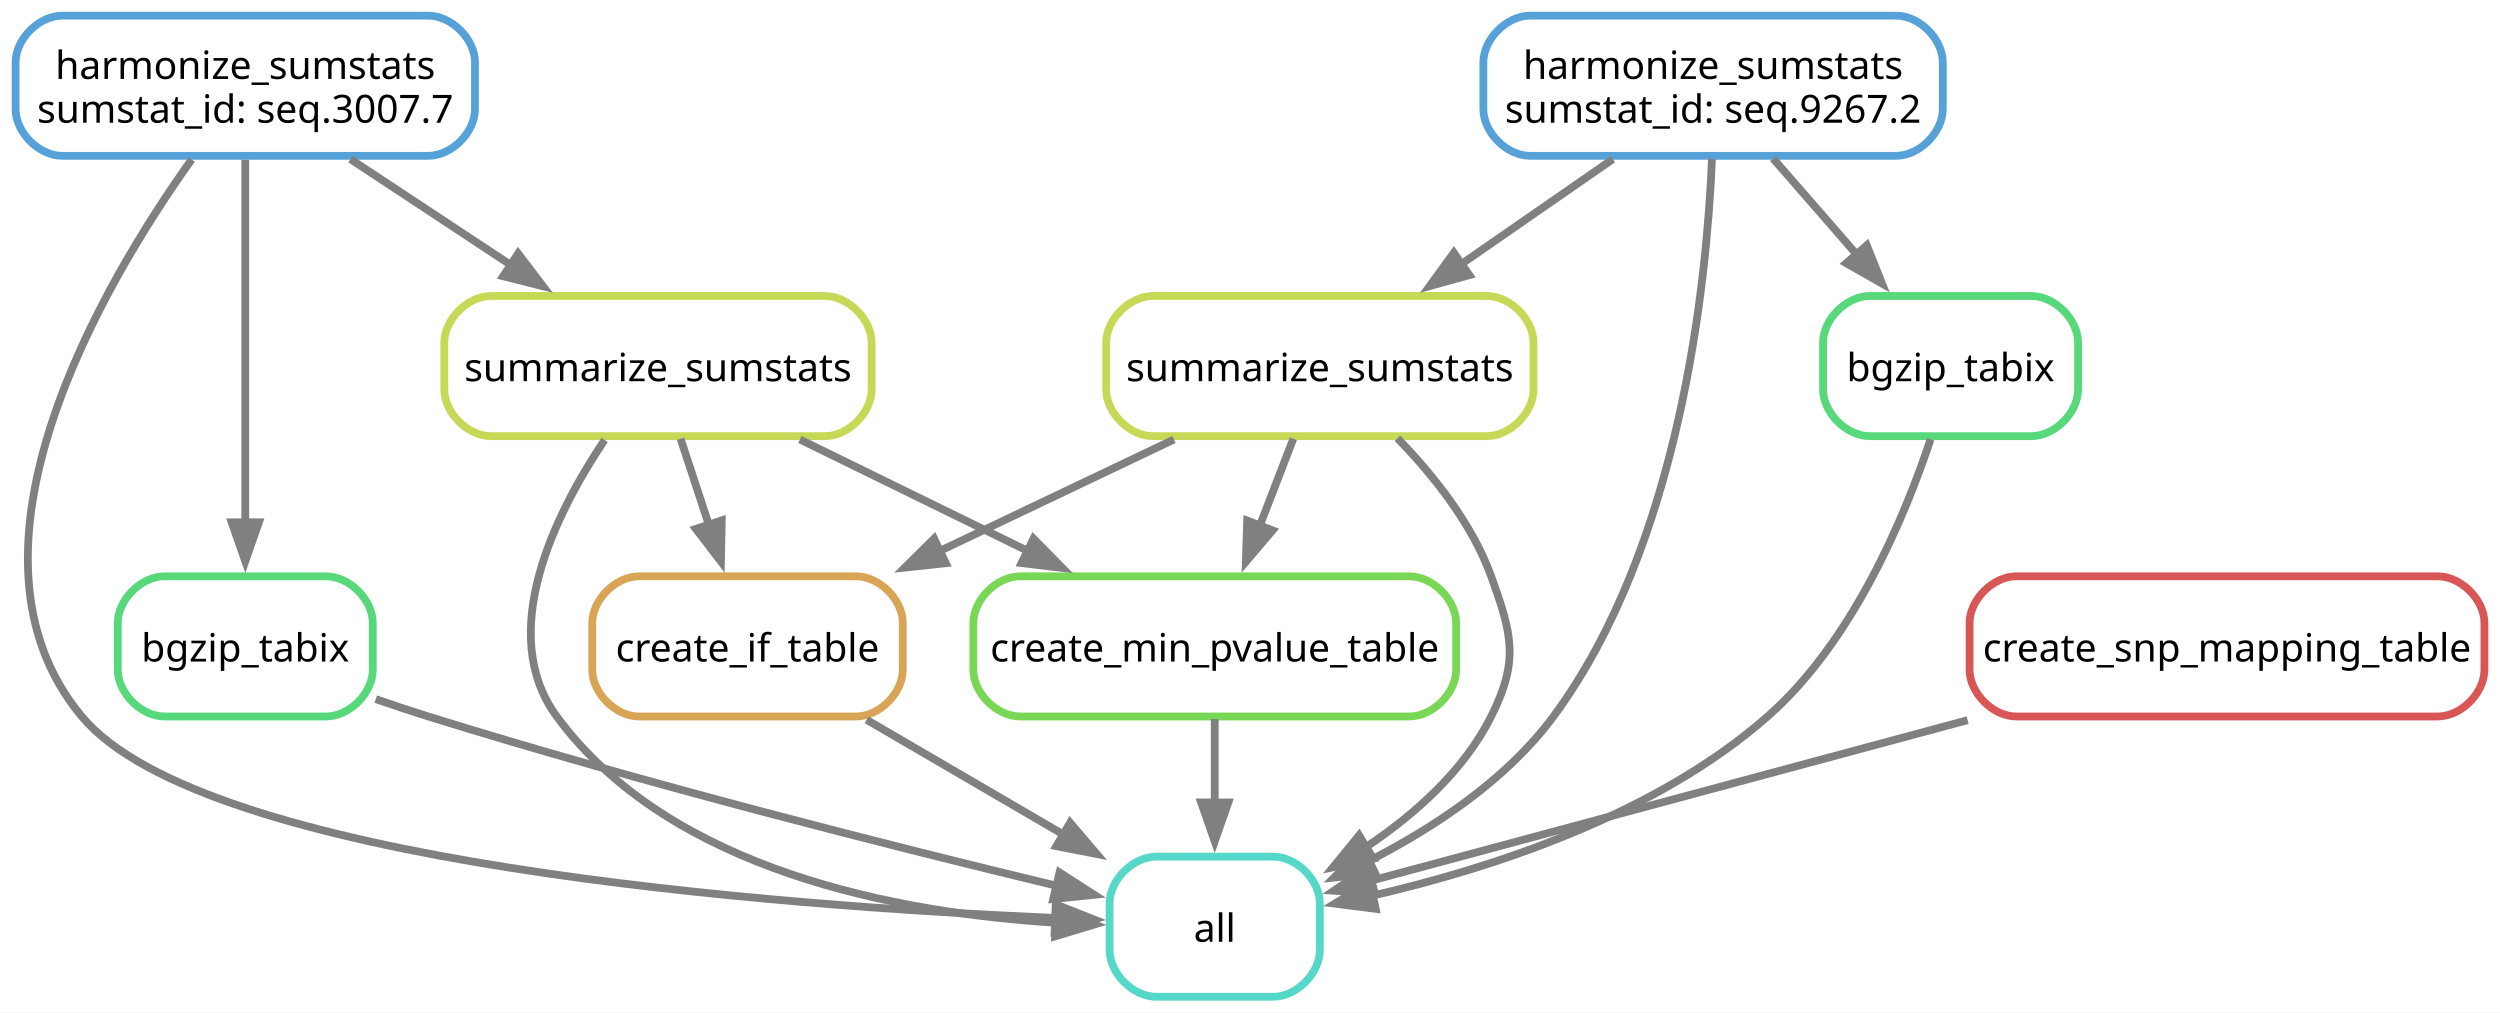
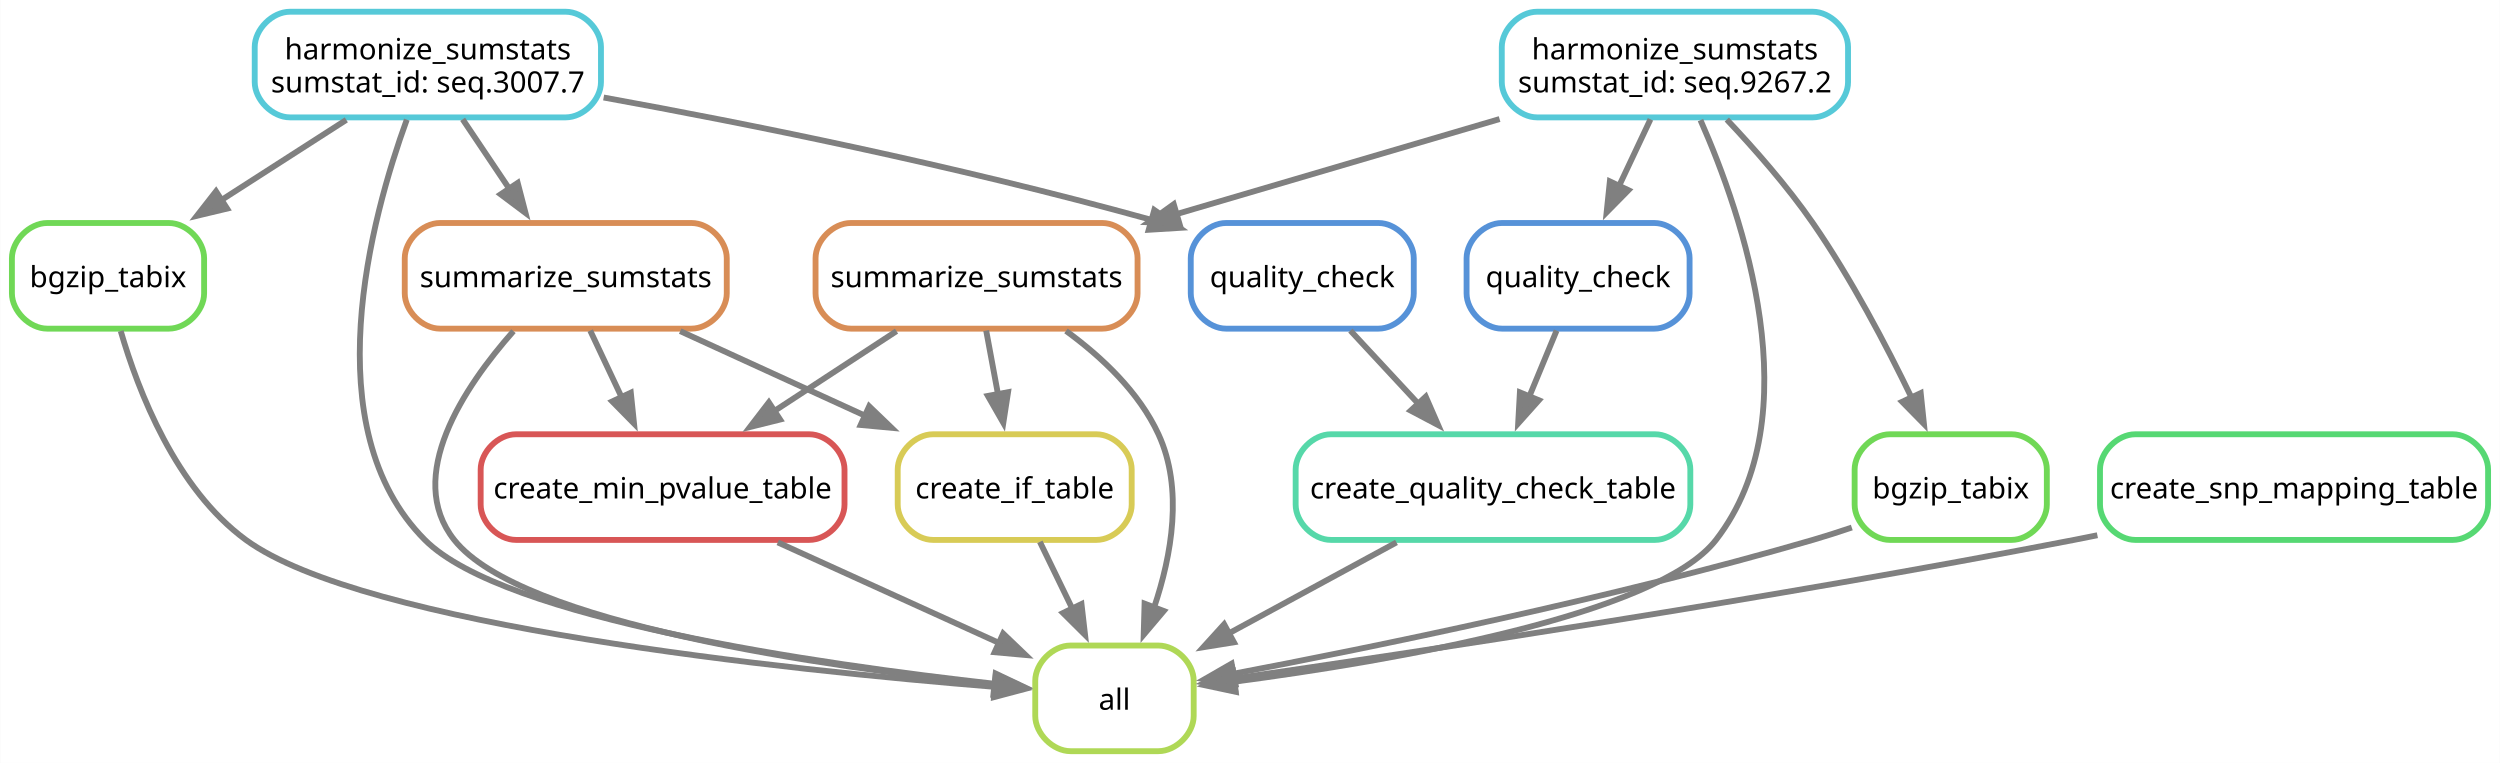
- <svg xmlns="http://www.w3.org/2000/svg" width="642pt" height="260pt" viewBox="0.00 0.00 642.12 260.00">
+ <svg xmlns="http://www.w3.org/2000/svg" width="852pt" height="260pt" viewBox="0.00 0.00 851.88 260.00">
  <g id="graph0" class="graph" transform="scale(1 1) rotate(0) translate(4 256)">
-     <polygon fill="white" stroke="none" points="-4,4 -4,-256 638.12,-256 638.12,4 -4,4" />
+     <polygon fill="white" stroke="none" points="-4,4 -4,-256 847.88,-256 847.88,4 -4,4" />
    <g id="node1" class="node">
-       <path fill="none" stroke="#56d8c9" stroke-width="2" d="M323,-36C323,-36 293,-36 293,-36 287,-36 281,-30 281,-24 281,-24 281,-12 281,-12 281,-6 287,0 293,0 293,0 323,0 323,0 329,0 335,-6 335,-12 335,-12 335,-24 335,-24 335,-30 329,-36 323,-36" />
-       <text text-anchor="middle" x="308" y="-14.12" font-family="sans" font-size="10.00">all</text>
+       <path fill="none" stroke="#afd856" stroke-width="2" d="M390.75,-36C390.75,-36 360.75,-36 360.75,-36 354.75,-36 348.75,-30 348.75,-24 348.75,-24 348.75,-12 348.75,-12 348.75,-6 354.75,0 360.75,0 360.75,0 390.75,0 390.75,0 396.75,0 402.75,-6 402.75,-12 402.75,-12 402.75,-24 402.75,-24 402.75,-30 396.75,-36 390.75,-36" />
+       <text text-anchor="middle" x="375.75" y="-14.12" font-family="sans" font-size="10.00">all</text>
    </g>
    <g id="node2" class="node">
-       <path fill="none" stroke="#56a2d8" stroke-width="2" d="M106,-252C106,-252 12,-252 12,-252 6,-252 0,-246 0,-240 0,-240 0,-228 0,-228 0,-222 6,-216 12,-216 12,-216 106,-216 106,-216 112,-216 118,-222 118,-228 118,-228 118,-240 118,-240 118,-246 112,-252 106,-252" />
-       <text text-anchor="middle" x="59" y="-235.75" font-family="sans" font-size="10.00">harmonize_sumstats</text>
-       <text text-anchor="middle" x="59" y="-224.5" font-family="sans" font-size="10.00">sumstat_id: seq.3007.7</text>
+       <path fill="none" stroke="#56c9d8" stroke-width="2" d="M188.75,-252C188.75,-252 94.75,-252 94.75,-252 88.75,-252 82.75,-246 82.75,-240 82.75,-240 82.75,-228 82.75,-228 82.75,-222 88.75,-216 94.75,-216 94.75,-216 188.75,-216 188.75,-216 194.75,-216 200.75,-222 200.75,-228 200.75,-228 200.75,-240 200.75,-240 200.75,-246 194.75,-252 188.75,-252" />
+       <text text-anchor="middle" x="141.75" y="-235.75" font-family="sans" font-size="10.00">harmonize_sumstats</text>
+       <text text-anchor="middle" x="141.75" y="-224.5" font-family="sans" font-size="10.00">sumstat_id: seq.3007.7</text>
    </g>
    <g id="edge1" class="edge">
-       <path fill="none" stroke="grey" stroke-width="2" d="M45.23,-215.07C22.22,-182.78 -18.25,-114.25 17,-72 48.43,-34.32 195.1,-23.36 267.44,-20.23" />
-       <polygon fill="grey" stroke="grey" stroke-width="2" points="267.16,-23.74 277.01,-19.85 266.88,-16.75 267.16,-23.74" />
+       <path fill="none" stroke="grey" stroke-width="2" d="M134.58,-215.23C122.47,-181.94 102.76,-110.11 140.75,-72 167.65,-45.01 275.32,-29.59 335.15,-22.94" />
+       <polygon fill="grey" stroke="grey" stroke-width="2" points="335.26,-26.45 344.83,-21.91 334.52,-19.49 335.26,-26.45" />
    </g>
    <g id="node4" class="node">
-       <path fill="none" stroke="#56d87b" stroke-width="2" d="M79.75,-108C79.75,-108 38.25,-108 38.25,-108 32.25,-108 26.25,-102 26.25,-96 26.25,-96 26.25,-84 26.25,-84 26.25,-78 32.25,-72 38.25,-72 38.25,-72 79.75,-72 79.75,-72 85.75,-72 91.75,-78 91.75,-84 91.75,-84 91.75,-96 91.75,-96 91.75,-102 85.75,-108 79.75,-108" />
-       <text text-anchor="middle" x="59" y="-86.12" font-family="sans" font-size="10.00">bgzip_tabix</text>
+       <path fill="none" stroke="#70d856" stroke-width="2" d="M53.5,-180C53.5,-180 12,-180 12,-180 6,-180 0,-174 0,-168 0,-168 0,-156 0,-156 0,-150 6,-144 12,-144 12,-144 53.5,-144 53.5,-144 59.5,-144 65.5,-150 65.5,-156 65.5,-156 65.5,-168 65.5,-168 65.5,-174 59.5,-180 53.5,-180" />
+       <text text-anchor="middle" x="32.75" y="-158.12" font-family="sans" font-size="10.00">bgzip_tabix</text>
+     </g>
+     <g id="edge11" class="edge">
+       <path fill="none" stroke="grey" stroke-width="2" d="M113.96,-215.15C101.02,-206.84 85.41,-196.82 71.35,-187.79" />
+       <polygon fill="grey" stroke="grey" stroke-width="2" points="73.34,-184.91 63.03,-182.45 69.56,-190.8 73.34,-184.91" />
+     </g>
+     <g id="node7" class="node">
+       <path fill="none" stroke="#d88d56" stroke-width="2" d="M231.62,-180C231.62,-180 145.88,-180 145.88,-180 139.88,-180 133.88,-174 133.88,-168 133.88,-168 133.88,-156 133.88,-156 133.88,-150 139.88,-144 145.88,-144 145.88,-144 231.62,-144 231.62,-144 237.62,-144 243.62,-150 243.62,-156 243.62,-156 243.62,-168 243.62,-168 243.62,-174 237.62,-180 231.62,-180" />
+       <text text-anchor="middle" x="188.75" y="-158.12" font-family="sans" font-size="10.00">summarize_sumstats</text>
+     </g>
+     <g id="edge15" class="edge">
+       <path fill="none" stroke="grey" stroke-width="2" d="M153.61,-215.34C158.47,-208.1 164.22,-199.53 169.65,-191.45" />
+       <polygon fill="grey" stroke="grey" stroke-width="2" points="172.37,-193.67 175.04,-183.41 166.56,-189.77 172.37,-193.67" />
+     </g>
+     <g id="node11" class="node">
+       <path fill="none" stroke="#5692d8" stroke-width="2" d="M465.75,-180C465.75,-180 413.75,-180 413.75,-180 407.75,-180 401.75,-174 401.75,-168 401.75,-168 401.75,-156 401.75,-156 401.75,-150 407.75,-144 413.75,-144 413.75,-144 465.75,-144 465.75,-144 471.75,-144 477.75,-150 477.75,-156 477.75,-156 477.75,-168 477.75,-168 477.75,-174 471.75,-180 465.75,-180" />
+       <text text-anchor="middle" x="439.75" y="-158.12" font-family="sans" font-size="10.00">quality_check</text>
+     </g>
+     <g id="edge21" class="edge">
+       <path fill="none" stroke="grey" stroke-width="2" d="M201.66,-222.77C249.97,-213.98 319.82,-200.06 388.54,-181.01" />
+       <polygon fill="grey" stroke="grey" stroke-width="2" points="389.32,-184.43 397.99,-178.34 387.42,-177.69 389.32,-184.43" />
+     </g>
+     <g id="node3" class="node">
+       <path fill="none" stroke="#56c9d8" stroke-width="2" d="M613.75,-252C613.75,-252 519.75,-252 519.75,-252 513.75,-252 507.75,-246 507.75,-240 507.75,-240 507.75,-228 507.75,-228 507.75,-222 513.75,-216 519.75,-216 519.75,-216 613.75,-216 613.75,-216 619.75,-216 625.75,-222 625.75,-228 625.75,-228 625.75,-240 625.75,-240 625.75,-246 619.75,-252 613.75,-252" />
+       <text text-anchor="middle" x="566.75" y="-235.75" font-family="sans" font-size="10.00">harmonize_sumstats</text>
+       <text text-anchor="middle" x="566.75" y="-224.5" font-family="sans" font-size="10.00">sumstat_id: seq.9267.2</text>
+     </g>
+     <g id="edge2" class="edge">
+       <path fill="none" stroke="grey" stroke-width="2" d="M575.46,-215.07C589.74,-182.78 613.47,-114.26 580.75,-72 560.83,-46.28 470.46,-30.79 416.58,-23.68" />
+       <polygon fill="grey" stroke="grey" stroke-width="2" points="417.09,-20.22 406.73,-22.43 416.21,-27.16 417.09,-20.22" />
+     </g>
+     <g id="node5" class="node">
+       <path fill="none" stroke="#70d856" stroke-width="2" d="M681.5,-108C681.5,-108 640,-108 640,-108 634,-108 628,-102 628,-96 628,-96 628,-84 628,-84 628,-78 634,-72 640,-72 640,-72 681.5,-72 681.5,-72 687.5,-72 693.5,-78 693.5,-84 693.5,-84 693.5,-96 693.5,-96 693.5,-102 687.5,-108 681.5,-108" />
+       <text text-anchor="middle" x="660.75" y="-86.12" font-family="sans" font-size="10.00">bgzip_tabix</text>
+     </g>
+     <g id="edge12" class="edge">
+       <path fill="none" stroke="grey" stroke-width="2" d="M584.43,-215.26C593.77,-205.36 605.07,-192.54 613.75,-180 626.78,-161.18 638.78,-138.32 647.4,-120.48" />
+       <polygon fill="grey" stroke="grey" stroke-width="2" points="650.52,-122.05 651.62,-111.51 644.19,-119.07 650.52,-122.05" />
+     </g>
+     <g id="node8" class="node">
+       <path fill="none" stroke="#d88d56" stroke-width="2" d="M371.62,-180C371.62,-180 285.88,-180 285.88,-180 279.88,-180 273.88,-174 273.88,-168 273.88,-168 273.88,-156 273.88,-156 273.88,-150 279.88,-144 285.88,-144 285.88,-144 371.62,-144 371.62,-144 377.62,-144 383.62,-150 383.62,-156 383.62,-156 383.62,-168 383.62,-168 383.62,-174 377.62,-180 371.62,-180" />
+       <text text-anchor="middle" x="328.75" y="-158.12" font-family="sans" font-size="10.00">summarize_sumstats</text>
+     </g>
+     <g id="edge16" class="edge">
+       <path fill="none" stroke="grey" stroke-width="2" d="M507,-215.43C473.52,-205.58 431.64,-193.26 396.89,-183.04" />
+       <polygon fill="grey" stroke="grey" stroke-width="2" points="397.92,-179.7 387.34,-180.23 395.95,-186.41 397.92,-179.7" />
+     </g>
+     <g id="node12" class="node">
+       <path fill="none" stroke="#5692d8" stroke-width="2" d="M559.75,-180C559.75,-180 507.75,-180 507.75,-180 501.75,-180 495.75,-174 495.75,-168 495.75,-168 495.75,-156 495.75,-156 495.75,-150 501.75,-144 507.75,-144 507.75,-144 559.75,-144 559.75,-144 565.75,-144 571.75,-150 571.75,-156 571.75,-156 571.75,-168 571.75,-168 571.75,-174 565.75,-180 559.75,-180" />
+       <text text-anchor="middle" x="533.75" y="-158.12" font-family="sans" font-size="10.00">quality_check</text>
+     </g>
+     <g id="edge22" class="edge">
+       <path fill="none" stroke="grey" stroke-width="2" d="M558.42,-215.34C555.16,-208.43 551.34,-200.31 547.68,-192.56" />
+       <polygon fill="grey" stroke="grey" stroke-width="2" points="550.91,-191.19 543.48,-183.64 544.58,-194.18 550.91,-191.19" />
+     </g>
+     <g id="edge3" class="edge">
+       <path fill="none" stroke="grey" stroke-width="2" d="M37.08,-143.19C43.06,-122.63 55.91,-89.42 79.75,-72 119.84,-42.7 263.81,-27.68 335.13,-21.9" />
+       <polygon fill="grey" stroke="grey" stroke-width="2" points="335.25,-25.4 344.94,-21.13 334.7,-18.42 335.25,-25.4" />
+     </g>
+     <g id="edge4" class="edge">
+       <path fill="none" stroke="grey" stroke-width="2" d="M627.03,-76.22C622.59,-74.71 618.08,-73.26 613.75,-72 545.2,-52.06 463.68,-35.39 416.03,-26.34" />
+       <polygon fill="grey" stroke="grey" stroke-width="2" points="416.98,-22.95 406.5,-24.55 415.68,-29.83 416.98,-22.95" />
+     </g>
+     <g id="node6" class="node">
+       <path fill="none" stroke="#d85656" stroke-width="2" d="M271.75,-108C271.75,-108 171.75,-108 171.75,-108 165.75,-108 159.75,-102 159.75,-96 159.75,-96 159.75,-84 159.75,-84 159.75,-78 165.75,-72 171.75,-72 171.75,-72 271.75,-72 271.75,-72 277.75,-72 283.75,-78 283.75,-84 283.75,-84 283.75,-96 283.75,-96 283.75,-102 277.75,-108 271.75,-108" />
+       <text text-anchor="middle" x="221.75" y="-86.12" font-family="sans" font-size="10.00">create_min_pvalue_table</text>
+     </g>
+     <g id="edge5" class="edge">
+       <path fill="none" stroke="grey" stroke-width="2" d="M261.01,-71.15C284.12,-60.65 313.27,-47.4 336.4,-36.89" />
+       <polygon fill="grey" stroke="grey" stroke-width="2" points="337.81,-40.09 345.46,-32.77 334.91,-33.72 337.81,-40.09" />
+     </g>
+     <g id="edge9" class="edge">
+       <path fill="none" stroke="grey" stroke-width="2" d="M170.93,-143.15C154.05,-124.05 133.65,-93.6 150.75,-72 173.34,-43.47 276.86,-28.76 335.3,-22.61" />
+       <polygon fill="grey" stroke="grey" stroke-width="2" points="335.46,-26.11 345.06,-21.63 334.76,-19.15 335.46,-26.11" />
+     </g>
+     <g id="edge13" class="edge">
+       <path fill="none" stroke="grey" stroke-width="2" d="M197.08,-143.34C200.34,-136.43 204.16,-128.31 207.82,-120.56" />
+       <polygon fill="grey" stroke="grey" stroke-width="2" points="210.92,-122.18 212.02,-111.64 204.59,-119.19 210.92,-122.18" />
+     </g>
+     <g id="node9" class="node">
+       <path fill="none" stroke="#d8cb56" stroke-width="2" d="M369.62,-108C369.62,-108 313.88,-108 313.88,-108 307.88,-108 301.88,-102 301.88,-96 301.88,-96 301.88,-84 301.88,-84 301.88,-78 307.88,-72 313.88,-72 313.88,-72 369.62,-72 369.62,-72 375.62,-72 381.62,-78 381.62,-84 381.62,-84 381.62,-96 381.62,-96 381.62,-102 375.62,-108 369.62,-108" />
+       <text text-anchor="middle" x="341.75" y="-86.12" font-family="sans" font-size="10.00">create_if_table</text>
+     </g>
+     <g id="edge17" class="edge">
+       <path fill="none" stroke="grey" stroke-width="2" d="M227.75,-143.15C246.92,-134.38 270.26,-123.71 290.82,-114.3" />
+       <polygon fill="grey" stroke="grey" stroke-width="2" points="292.16,-117.54 299.8,-110.19 289.25,-111.17 292.16,-117.54" />
    </g>
    <g id="edge10" class="edge">
-       <path fill="none" stroke="grey" stroke-width="2" d="M59,-215.02C59,-191.54 59,-150.11 59,-121.64" />
-       <polygon fill="grey" stroke="grey" stroke-width="2" points="62.5,-121.87 59,-111.87 55.5,-121.87 62.5,-121.87" />
-     </g>
-     <g id="node7" class="node">
-       <path fill="none" stroke="#c6d856" stroke-width="2" d="M207.88,-180C207.88,-180 122.12,-180 122.12,-180 116.12,-180 110.12,-174 110.12,-168 110.12,-168 110.12,-156 110.12,-156 110.12,-150 116.12,-144 122.12,-144 122.12,-144 207.88,-144 207.88,-144 213.88,-144 219.88,-150 219.88,-156 219.88,-156 219.88,-168 219.88,-168 219.88,-174 213.88,-180 207.88,-180" />
-       <text text-anchor="middle" x="165" y="-158.12" font-family="sans" font-size="10.00">summarize_sumstats</text>
+       <path fill="none" stroke="grey" stroke-width="2" d="M359.23,-143.23C371.42,-134.35 384.11,-122.4 390.75,-108 399.3,-89.45 395.25,-66.71 389.22,-48.86" />
+       <polygon fill="grey" stroke="grey" stroke-width="2" points="392.55,-47.78 385.71,-39.69 386.01,-50.28 392.55,-47.78" />
    </g>
    <g id="edge14" class="edge">
-       <path fill="none" stroke="grey" stroke-width="2" d="M86.02,-215.15C98.61,-206.84 113.79,-196.82 127.46,-187.79" />
-       <polygon fill="grey" stroke="grey" stroke-width="2" points="129.08,-190.91 135.5,-182.48 125.23,-185.07 129.08,-190.91" />
+       <path fill="none" stroke="grey" stroke-width="2" d="M301.47,-143.15C288.77,-134.84 273.45,-124.82 259.64,-115.79" />
+       <polygon fill="grey" stroke="grey" stroke-width="2" points="261.8,-113.02 251.51,-110.47 257.96,-118.87 261.8,-113.02" />
    </g>
-     <g id="node3" class="node">
-       <path fill="none" stroke="#56a2d8" stroke-width="2" d="M483,-252C483,-252 389,-252 389,-252 383,-252 377,-246 377,-240 377,-240 377,-228 377,-228 377,-222 383,-216 389,-216 389,-216 483,-216 483,-216 489,-216 495,-222 495,-228 495,-228 495,-240 495,-240 495,-246 489,-252 483,-252" />
-       <text text-anchor="middle" x="436" y="-235.75" font-family="sans" font-size="10.00">harmonize_sumstats</text>
-       <text text-anchor="middle" x="436" y="-224.5" font-family="sans" font-size="10.00">sumstat_id: seq.9267.2</text>
+     <g id="edge18" class="edge">
+       <path fill="none" stroke="grey" stroke-width="2" d="M332.03,-143.34C333.25,-136.75 334.68,-129.08 336.05,-121.67" />
+       <polygon fill="grey" stroke="grey" stroke-width="2" points="339.49,-122.35 337.87,-111.88 332.61,-121.07 339.49,-122.35" />
    </g>
-     <g id="edge2" class="edge">
-       <path fill="none" stroke="grey" stroke-width="2" d="M435.72,-215.2C434.38,-183.41 427.57,-116.07 395,-72 382.96,-55.71 364.27,-43.38 347.3,-34.74" />
-       <polygon fill="grey" stroke="grey" stroke-width="2" points="349.19,-31.76 338.66,-30.63 346.19,-38.09 349.19,-31.76" />
+     <g id="edge6" class="edge">
+       <path fill="none" stroke="grey" stroke-width="2" d="M350.33,-71.34C353.69,-64.43 357.63,-56.31 361.39,-48.56" />
+       <polygon fill="grey" stroke="grey" stroke-width="2" points="364.51,-50.15 365.73,-39.62 358.21,-47.09 364.51,-50.15" />
    </g>
-     <g id="node5" class="node">
-       <path fill="none" stroke="#56d87b" stroke-width="2" d="M517.75,-180C517.75,-180 476.25,-180 476.25,-180 470.25,-180 464.25,-174 464.25,-168 464.25,-168 464.25,-156 464.25,-156 464.25,-150 470.25,-144 476.25,-144 476.25,-144 517.75,-144 517.75,-144 523.75,-144 529.75,-150 529.75,-156 529.75,-156 529.75,-168 529.75,-168 529.75,-174 523.75,-180 517.75,-180" />
-       <text text-anchor="middle" x="497" y="-158.12" font-family="sans" font-size="10.00">bgzip_tabix</text>
+     <g id="node10" class="node">
+       <path fill="none" stroke="#56d8a9" stroke-width="2" d="M560,-108C560,-108 449.5,-108 449.5,-108 443.5,-108 437.5,-102 437.5,-96 437.5,-96 437.5,-84 437.5,-84 437.5,-78 443.5,-72 449.5,-72 449.5,-72 560,-72 560,-72 566,-72 572,-78 572,-84 572,-84 572,-96 572,-96 572,-102 566,-108 560,-108" />
+       <text text-anchor="middle" x="504.75" y="-86.12" font-family="sans" font-size="10.00">create_quality_check_table</text>
    </g>
-     <g id="edge11" class="edge">
-       <path fill="none" stroke="grey" stroke-width="2" d="M451.39,-215.34C457.92,-207.85 465.67,-198.95 472.92,-190.63" />
-       <polygon fill="grey" stroke="grey" stroke-width="2" points="475.48,-193.02 479.41,-183.18 470.2,-188.42 475.48,-193.02" />
+     <g id="edge7" class="edge">
+       <path fill="none" stroke="grey" stroke-width="2" d="M471.86,-71.15C454.47,-61.72 433.01,-50.07 414.78,-40.18" />
+       <polygon fill="grey" stroke="grey" stroke-width="2" points="416.46,-37.11 406,-35.42 413.12,-43.26 416.46,-37.11" />
    </g>
-     <g id="node8" class="node">
-       <path fill="none" stroke="#c6d856" stroke-width="2" d="M377.88,-180C377.88,-180 292.12,-180 292.12,-180 286.12,-180 280.12,-174 280.12,-168 280.12,-168 280.12,-156 280.12,-156 280.12,-150 286.12,-144 292.12,-144 292.12,-144 377.88,-144 377.88,-144 383.88,-144 389.88,-150 389.88,-156 389.88,-156 389.88,-168 389.88,-168 389.88,-174 383.88,-180 377.88,-180" />
-       <text text-anchor="middle" x="335" y="-158.12" font-family="sans" font-size="10.00">summarize_sumstats</text>
+     <g id="edge19" class="edge">
+       <path fill="none" stroke="grey" stroke-width="2" d="M456.15,-143.34C463.18,-135.77 471.55,-126.75 479.35,-118.35" />
+       <polygon fill="grey" stroke="grey" stroke-width="2" points="481.83,-120.83 486.07,-111.12 476.7,-116.07 481.83,-120.83" />
    </g>
-     <g id="edge15" class="edge">
-       <path fill="none" stroke="grey" stroke-width="2" d="M410.25,-215.15C398.38,-206.93 384.08,-197.02 371.16,-188.06" />
-       <polygon fill="grey" stroke="grey" stroke-width="2" points="373.4,-185.36 363.19,-182.54 369.41,-191.11 373.4,-185.36" />
+     <g id="edge20" class="edge">
+       <path fill="none" stroke="grey" stroke-width="2" d="M526.43,-143.34C523.6,-136.51 520.29,-128.5 517.11,-120.83" />
+       <polygon fill="grey" stroke="grey" stroke-width="2" points="520.39,-119.6 513.33,-111.7 513.92,-122.28 520.39,-119.6" />
    </g>
-     <g id="edge3" class="edge">
-       <path fill="none" stroke="grey" stroke-width="2" d="M92.51,-76.46C97.02,-74.9 101.61,-73.37 106,-72 161.45,-54.74 226.58,-38.33 267.58,-28.46" />
-       <polygon fill="grey" stroke="grey" stroke-width="2" points="268.14,-31.93 277.06,-26.2 266.52,-25.12 268.14,-31.93" />
-     </g>
-     <g id="edge4" class="edge">
-       <path fill="none" stroke="grey" stroke-width="2" d="M491.86,-143.19C485.24,-123.27 471.92,-91.27 450,-72 421.21,-46.69 379.2,-33.02 348.34,-25.94" />
-       <polygon fill="grey" stroke="grey" stroke-width="2" points="349.34,-22.58 338.83,-23.93 347.88,-29.43 349.34,-22.58" />
-     </g>
-     <g id="node6" class="node">
-       <path fill="none" stroke="#78d856" stroke-width="2" d="M358,-108C358,-108 258,-108 258,-108 252,-108 246,-102 246,-96 246,-96 246,-84 246,-84 246,-78 252,-72 258,-72 258,-72 358,-72 358,-72 364,-72 370,-78 370,-84 370,-84 370,-96 370,-96 370,-102 364,-108 358,-108" />
-       <text text-anchor="middle" x="308" y="-86.12" font-family="sans" font-size="10.00">create_min_pvalue_table</text>
-     </g>
-     <g id="edge5" class="edge">
-       <path fill="none" stroke="grey" stroke-width="2" d="M308,-71.34C308,-64.75 308,-57.08 308,-49.67" />
-       <polygon fill="grey" stroke="grey" stroke-width="2" points="311.5,-49.93 308,-39.93 304.5,-49.93 311.5,-49.93" />
+     <g id="node13" class="node">
+       <path fill="none" stroke="#56d873" stroke-width="2" d="M831.88,-108C831.88,-108 723.62,-108 723.62,-108 717.62,-108 711.62,-102 711.62,-96 711.62,-96 711.62,-84 711.62,-84 711.62,-78 717.62,-72 723.62,-72 723.62,-72 831.88,-72 831.88,-72 837.88,-72 843.88,-78 843.88,-84 843.88,-84 843.88,-96 843.88,-96 843.88,-102 837.88,-108 831.88,-108" />
+       <text text-anchor="middle" x="777.75" y="-86.12" font-family="sans" font-size="10.00">create_snp_mapping_table</text>
    </g>
    <g id="edge8" class="edge">
-       <path fill="none" stroke="grey" stroke-width="2" d="M151.29,-143.02C138.44,-123.82 123.37,-93.28 139,-72 168.21,-32.23 227.2,-21.49 267.17,-19.02" />
-       <polygon fill="grey" stroke="grey" stroke-width="2" points="267.31,-22.52 277.15,-18.59 267.01,-15.52 267.31,-22.52" />
-     </g>
-     <g id="edge12" class="edge">
-       <path fill="none" stroke="grey" stroke-width="2" d="M201.45,-143.15C219.27,-134.43 240.95,-123.82 260.08,-114.46" />
-       <polygon fill="grey" stroke="grey" stroke-width="2" points="261.45,-117.68 268.89,-110.14 258.37,-111.4 261.45,-117.68" />
-     </g>
-     <g id="node9" class="node">
-       <path fill="none" stroke="#d8a456" stroke-width="2" d="M215.88,-108C215.88,-108 160.12,-108 160.12,-108 154.12,-108 148.12,-102 148.12,-96 148.12,-96 148.12,-84 148.12,-84 148.12,-78 154.12,-72 160.12,-72 160.12,-72 215.88,-72 215.88,-72 221.88,-72 227.88,-78 227.88,-84 227.88,-84 227.88,-96 227.88,-96 227.88,-102 221.88,-108 215.88,-108" />
-       <text text-anchor="middle" x="188" y="-86.12" font-family="sans" font-size="10.00">create_if_table</text>
-     </g>
-     <g id="edge16" class="edge">
-       <path fill="none" stroke="grey" stroke-width="2" d="M170.8,-143.34C173.02,-136.59 175.61,-128.69 178.11,-121.11" />
-       <polygon fill="grey" stroke="grey" stroke-width="2" points="181.38,-122.37 181.17,-111.78 174.73,-120.19 181.38,-122.37" />
-     </g>
-     <g id="edge9" class="edge">
-       <path fill="none" stroke="grey" stroke-width="2" d="M354.93,-143.45C364.15,-133.99 374.13,-121.5 379,-108 384.43,-92.95 386.17,-86.3 379,-72 372.01,-58.07 359.44,-46.86 346.79,-38.41" />
-       <polygon fill="grey" stroke="grey" stroke-width="2" points="348.73,-35.49 338.37,-33.26 345.08,-41.47 348.73,-35.49" />
-     </g>
-     <g id="edge13" class="edge">
-       <path fill="none" stroke="grey" stroke-width="2" d="M328.19,-143.34C325.55,-136.51 322.46,-128.5 319.51,-120.83" />
-       <polygon fill="grey" stroke="grey" stroke-width="2" points="322.86,-119.8 315.99,-111.73 316.33,-122.32 322.86,-119.8" />
-     </g>
-     <g id="edge17" class="edge">
-       <path fill="none" stroke="grey" stroke-width="2" d="M297.53,-143.15C279.19,-134.43 256.89,-123.81 237.21,-114.43" />
-       <polygon fill="grey" stroke="grey" stroke-width="2" points="238.93,-111.37 228.39,-110.24 235.92,-117.69 238.93,-111.37" />
-     </g>
-     <g id="edge6" class="edge">
-       <path fill="none" stroke="grey" stroke-width="2" d="M218.59,-71.15C234.05,-62.14 252.97,-51.1 269.42,-41.51" />
-       <polygon fill="grey" stroke="grey" stroke-width="2" points="270.85,-44.72 277.72,-36.66 267.32,-38.68 270.85,-44.72" />
-     </g>
-     <g id="node10" class="node">
-       <path fill="none" stroke="#d85656" stroke-width="2" d="M622.12,-108C622.12,-108 513.88,-108 513.88,-108 507.88,-108 501.88,-102 501.88,-96 501.88,-96 501.88,-84 501.88,-84 501.88,-78 507.88,-72 513.88,-72 513.88,-72 622.12,-72 622.12,-72 628.12,-72 634.12,-78 634.12,-84 634.12,-84 634.12,-96 634.12,-96 634.12,-102 628.12,-108 622.12,-108" />
-       <text text-anchor="middle" x="568" y="-86.12" font-family="sans" font-size="10.00">create_snp_mapping_table</text>
-     </g>
-     <g id="edge7" class="edge">
-       <path fill="none" stroke="grey" stroke-width="2" d="M501.38,-71.06C452.91,-58.02 388.88,-40.78 348.06,-29.79" />
-       <polygon fill="grey" stroke="grey" stroke-width="2" points="349.16,-26.46 338.59,-27.24 347.34,-33.22 349.16,-26.46" />
+       <path fill="none" stroke="grey" stroke-width="2" d="M710.73,-73.59C708.04,-73.04 705.37,-72.51 702.75,-72 599.92,-52.03 477.89,-33.65 416.03,-24.7" />
+       <polygon fill="grey" stroke="grey" stroke-width="2" points="416.81,-21.28 406.41,-23.32 415.81,-28.21 416.81,-21.28" />
    </g>
  </g>
</svg>
